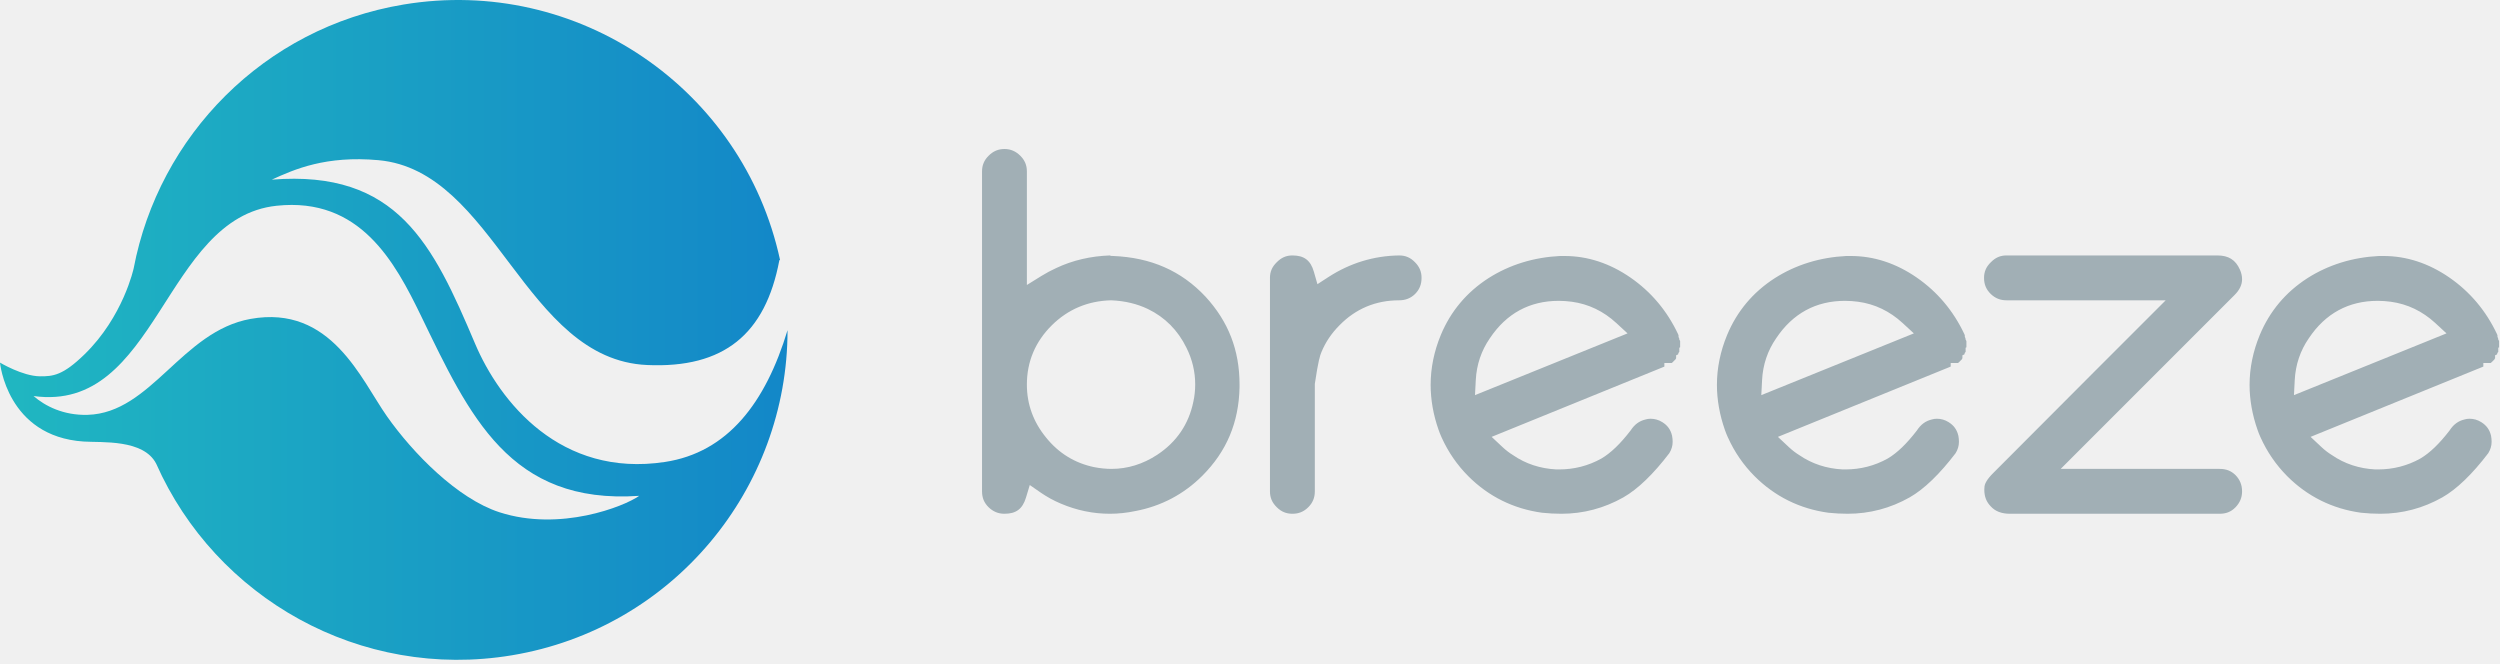
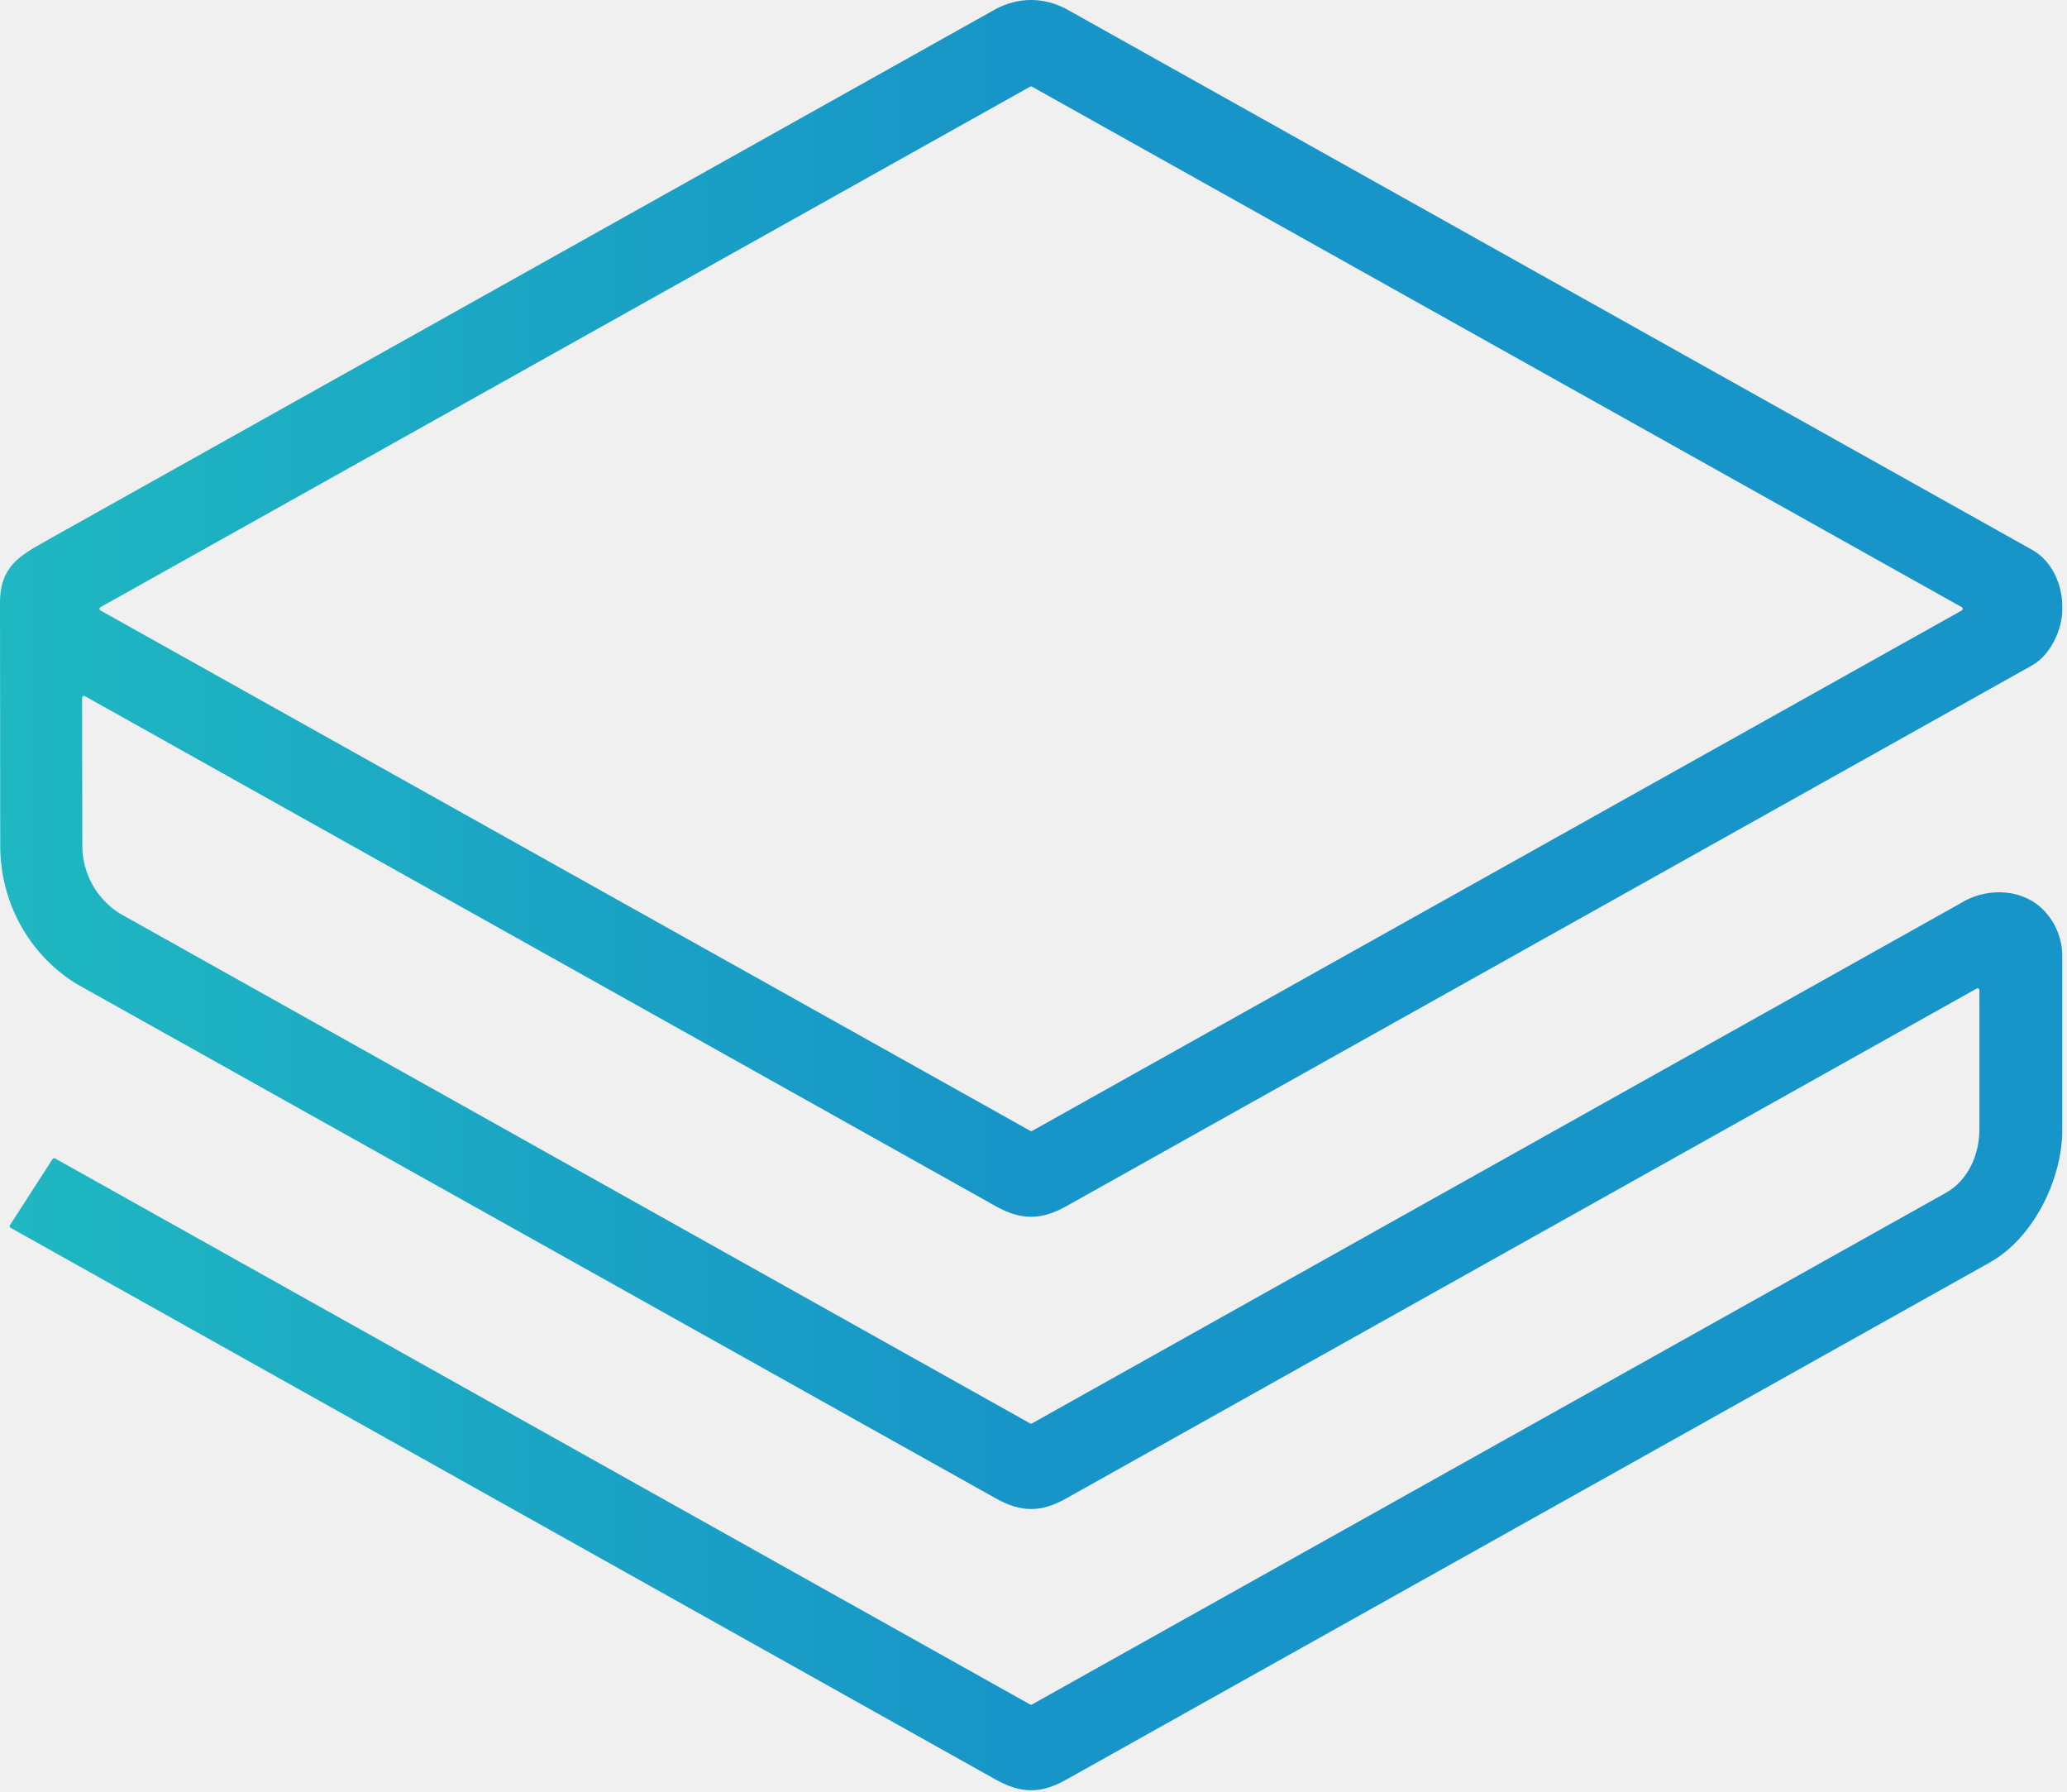
- <svg xmlns="http://www.w3.org/2000/svg" width="113px" height="30px" viewBox="0 0 113 30" version="1.1">
+ <svg xmlns="http://www.w3.org/2000/svg" xmlns:xlink="http://www.w3.org/1999/xlink" width="375px" height="325px" viewBox="0 0 375 325" version="1.1">
  <defs>
-     <linearGradient x1="-1.11022302e-14%" y1="50%" x2="100%" y2="50%" id="linearGradient-1">
-       <stop stop-color="#20B7C1" offset="0%" />
-       <stop stop-color="#1387C8" offset="100%" />
+     <polygon id="path-1" points="374.176 0 374.176 324.743 0 324.743 0 0" />
+     <linearGradient x1="50%" y1="34.283%" x2="0%" y2="34.283%" id="linearGradient-3">
+       <stop stop-color="#1794C8" offset="0%" />
+       <stop stop-color="#1FB8C1" offset="100%" />
    </linearGradient>
  </defs>
  <g id="Page-1" stroke="none" stroke-width="1" fill="none" fill-rule="evenodd">
-     <g id="Breeze-Wallet---V2" transform="translate(-1065, -15)">
-       <g id="wallet" transform="translate(0, -24)">
-         <g id="content">
-           <g id="links">
-             <g id="logo" transform="translate(1065, 39)">
-               <path d="M22.578,23.155 C20.681,22.543 18.663,20.485 17.489,18.815 C16.315,17.144 14.964,13.764 11.328,14.414 C8.211,14.972 6.844,18.665 3.962,18.751 C2.864,18.784 2.026,18.345 1.517,17.901 C7.125,18.679 7.395,9.842 12.502,9.3 C16.276,8.899 17.848,11.838 19.035,14.286 C21.217,18.785 23.031,22.818 28.892,22.412 C28.216,22.892 25.319,24.041 22.578,23.155 M30.053,20.881 C25.334,21.596 22.59,18.17 21.471,15.528 C19.568,11.035 17.961,7.667 12.285,8.12 C13.308,7.651 14.732,7.025 17.106,7.24 C22.387,7.718 23.688,16.251 29.251,16.499 C32.722,16.653 34.594,15.103 35.225,11.772 C35.227,11.758 35.247,11.753 35.257,11.744 C33.584,4.019 26.119,-1.108 18.239,0.205 C11.905,1.26 7.178,6.164 6.043,12.124 C6.043,12.124 5.577,14.31 3.815,16.022 C2.847,16.963 2.403,17.016 1.802,17.009 C1.016,17.001 3.06122449e-05,16.39 3.06122449e-05,16.39 C3.06122449e-05,16.39 0.306,19.729 3.786,19.958 C4.591,20.011 6.491,19.843 7.061,20.962 C9.751,27.032 16.286,30.76 23.138,29.619 C30.433,28.404 35.599,22.084 35.597,14.924 C34.603,18.212 32.889,20.452 30.053,20.881" id="illustration" fill="url(#linearGradient-1)" />
-               <path d="M58.416,23.222 C58.135,23.222 57.911,23.128 57.71,22.926 C57.499,22.721 57.402,22.494 57.402,22.208 L57.402,12.56 C57.402,12.282 57.499,12.059 57.705,11.858 C57.915,11.643 58.138,11.546 58.416,11.546 C58.948,11.546 59.238,11.767 59.387,12.282 L59.548,12.845 L60.039,12.526 C61.018,11.891 62.097,11.561 63.246,11.546 C63.526,11.546 63.753,11.643 63.954,11.85 C64.16,12.055 64.254,12.28 64.254,12.56 C64.254,12.857 64.16,13.09 63.958,13.291 C63.764,13.48 63.527,13.574 63.24,13.574 C62.183,13.574 61.275,13.955 60.542,14.706 C60.185,15.063 59.909,15.473 59.728,15.918 C59.671,16.043 59.581,16.328 59.435,17.321 L59.43,17.352 L59.43,22.208 C59.43,22.497 59.336,22.725 59.135,22.926 C58.933,23.128 58.705,23.222 58.416,23.222 Z M70.575,23.222 C70.286,23.222 69.992,23.206 69.703,23.176 C68.412,22.999 67.286,22.443 66.371,21.528 C65.864,21.021 65.456,20.428 65.157,19.763 L65.088,19.601 L65.023,19.427 C64.786,18.754 64.665,18.068 64.665,17.396 C64.665,16.636 64.82,15.877 65.126,15.138 C65.571,14.069 66.295,13.207 67.276,12.575 C68.225,11.969 69.319,11.63 70.523,11.57 L70.719,11.571 C71.758,11.571 72.758,11.898 73.693,12.543 C74.629,13.189 75.354,14.05 75.849,15.103 C75.855,15.121 75.862,15.139 75.87,15.158 L75.87,15.238 L75.882,15.25 L75.882,15.26 L75.893,15.274 L75.893,15.29 L75.905,15.306 L75.905,15.356 L75.93,15.384 L75.93,15.398 L75.942,15.413 L75.942,15.699 L75.905,15.717 L75.905,15.908 L75.87,15.945 L75.87,15.964 L75.857,15.977 L75.852,16.017 L75.761,16.061 L75.761,16.193 L75.731,16.245 C75.723,16.254 75.623,16.352 75.623,16.352 L75.614,16.366 L75.603,16.375 L75.594,16.379 C75.594,16.379 75.563,16.407 75.561,16.408 L75.23,16.408 L75.23,16.571 L67.422,19.746 L67.914,20.208 C68.063,20.348 68.225,20.472 68.395,20.576 C68.955,20.961 69.618,21.182 70.349,21.218 L70.478,21.218 C71.152,21.218 71.791,21.054 72.376,20.73 C72.807,20.477 73.239,20.062 73.704,19.457 C73.882,19.184 74.092,19.031 74.37,18.962 C74.457,18.937 74.53,18.927 74.602,18.927 C74.794,18.927 74.969,18.977 75.134,19.079 C75.375,19.228 75.516,19.425 75.578,19.699 C75.594,19.784 75.604,19.878 75.604,19.965 C75.604,20.15 75.555,20.32 75.453,20.484 C74.734,21.428 74.028,22.111 73.375,22.482 C72.506,22.973 71.564,23.222 70.575,23.222 Z M83.515,23.222 C83.226,23.222 82.933,23.206 82.644,23.176 C81.352,22.999 80.227,22.443 79.311,21.528 C78.804,21.021 78.396,20.428 78.098,19.763 L78.028,19.601 L77.963,19.427 C77.727,18.753 77.605,18.067 77.605,17.396 C77.605,16.636 77.76,15.877 78.067,15.138 C78.512,14.069 79.235,13.207 80.217,12.575 C81.166,11.969 82.259,11.63 83.464,11.57 L83.66,11.571 C84.698,11.571 85.699,11.898 86.633,12.543 C87.569,13.189 88.294,14.05 88.789,15.103 C88.795,15.121 88.802,15.139 88.81,15.158 L88.81,15.231 L88.822,15.244 L88.822,15.26 L88.834,15.274 L88.834,15.296 L88.846,15.312 L88.846,15.356 L88.87,15.383 L88.87,15.405 L88.882,15.419 L88.882,15.7 L88.846,15.717 L88.846,15.907 L88.81,15.945 L88.81,15.963 L88.798,15.975 L88.793,16.017 L88.701,16.061 L88.701,16.193 L88.696,16.198 L88.671,16.247 C88.663,16.254 88.657,16.263 88.65,16.27 L88.642,16.275 L88.563,16.355 L88.557,16.363 C88.557,16.363 88.504,16.406 88.501,16.408 L88.171,16.408 L88.171,16.57 L80.362,19.746 L80.855,20.208 C81.004,20.349 81.166,20.472 81.335,20.576 C81.895,20.961 82.559,21.182 83.289,21.218 L83.419,21.218 C84.093,21.218 84.732,21.054 85.317,20.73 C85.748,20.477 86.179,20.062 86.644,19.457 C86.822,19.184 87.032,19.031 87.31,18.962 C87.398,18.937 87.471,18.927 87.543,18.927 C87.735,18.927 87.909,18.976 88.074,19.079 C88.315,19.228 88.456,19.425 88.519,19.7 C88.534,19.784 88.544,19.879 88.544,19.965 C88.544,20.15 88.495,20.32 88.393,20.484 C87.675,21.428 86.968,22.112 86.316,22.482 C85.447,22.973 84.504,23.222 83.515,23.222 Z M90.85,23.222 C90.468,23.222 90.183,23.111 89.977,22.883 C89.781,22.68 89.691,22.439 89.691,22.136 C89.691,22.082 89.694,22.031 89.699,21.984 C89.711,21.89 89.779,21.687 90.115,21.36 L94.834,16.629 L97.889,13.574 L90.693,13.574 C90.413,13.574 90.181,13.48 89.982,13.287 C89.775,13.086 89.679,12.855 89.679,12.56 C89.679,12.282 89.775,12.059 89.982,11.858 C90.191,11.643 90.414,11.546 90.693,11.546 L100.219,11.546 C100.733,11.546 101.05,11.746 101.246,12.192 C101.31,12.339 101.342,12.479 101.342,12.62 C101.342,12.873 101.23,13.108 100.998,13.339 L93.144,21.194 L100.328,21.194 C100.625,21.194 100.853,21.284 101.047,21.477 C101.244,21.68 101.342,21.921 101.342,22.208 C101.342,22.487 101.244,22.724 101.043,22.931 C100.849,23.13 100.623,23.222 100.328,23.222 L90.85,23.222 Z M107.591,23.222 C107.302,23.222 107.009,23.206 106.72,23.176 C105.429,22.999 104.303,22.443 103.387,21.528 C102.881,21.021 102.473,20.428 102.174,19.763 L102.104,19.601 L102.04,19.427 C101.803,18.753 101.681,18.067 101.681,17.396 C101.681,16.636 101.837,15.877 102.143,15.138 C102.588,14.069 103.312,13.207 104.293,12.575 C105.242,11.969 106.335,11.63 107.54,11.57 L107.736,11.571 C108.774,11.571 109.775,11.898 110.71,12.543 C111.645,13.189 112.37,14.05 112.865,15.103 C112.872,15.121 112.878,15.139 112.886,15.158 L112.886,15.231 L112.898,15.244 L112.898,15.26 L112.91,15.274 L112.91,15.296 L112.922,15.312 L112.922,15.356 L112.947,15.383 L112.947,15.405 L112.958,15.419 L112.958,15.7 L112.922,15.717 L112.922,15.907 L112.886,15.945 L112.886,15.963 L112.874,15.975 L112.869,16.017 L112.778,16.061 L112.778,16.193 L112.772,16.198 L112.747,16.247 C112.74,16.254 112.733,16.263 112.726,16.27 L112.719,16.275 L112.639,16.355 L112.633,16.363 C112.633,16.363 112.58,16.406 112.577,16.408 L112.247,16.408 L112.247,16.57 L104.438,19.746 L104.931,20.208 C105.081,20.349 105.242,20.472 105.412,20.576 C105.972,20.961 106.635,21.182 107.365,21.218 L107.495,21.218 C108.169,21.218 108.808,21.054 109.393,20.73 C109.824,20.477 110.255,20.062 110.721,19.457 C110.898,19.184 111.109,19.031 111.386,18.962 C111.474,18.937 111.547,18.927 111.619,18.927 C111.811,18.927 111.985,18.976 112.15,19.079 C112.391,19.228 112.533,19.425 112.596,19.7 C112.611,19.784 112.621,19.879 112.621,19.965 C112.621,20.15 112.571,20.32 112.469,20.484 C111.751,21.428 111.044,22.112 110.392,22.482 C109.523,22.973 108.58,23.222 107.591,23.222 Z M50.165,23.222 C49.407,23.222 48.661,23.067 47.947,22.762 C47.629,22.629 47.323,22.461 47.035,22.262 L46.546,21.923 L46.374,22.492 C46.219,23.004 45.928,23.222 45.402,23.222 C45.122,23.222 44.886,23.124 44.679,22.922 C44.481,22.725 44.388,22.497 44.388,22.208 L44.388,7.748 C44.388,7.468 44.482,7.243 44.683,7.042 C44.892,6.832 45.121,6.735 45.402,6.735 C45.679,6.735 45.914,6.835 46.12,7.042 C46.321,7.244 46.415,7.468 46.415,7.748 L46.415,12.881 L47.077,12.47 C47.293,12.336 47.52,12.216 47.751,12.111 C48.487,11.765 49.299,11.576 50.168,11.546 L50.211,11.566 L50.305,11.57 C52.027,11.639 53.397,12.241 54.491,13.411 C55.523,14.534 56.027,15.83 56.027,17.372 L56.027,17.505 C55.996,19.091 55.446,20.402 54.345,21.504 C53.511,22.337 52.499,22.873 51.337,23.096 C50.937,23.18 50.545,23.222 50.165,23.222 Z M50.214,13.574 C49.172,13.601 48.275,13.98 47.545,14.7 C46.796,15.441 46.415,16.344 46.415,17.384 C46.415,18.271 46.708,19.078 47.286,19.781 C47.852,20.483 48.581,20.932 49.449,21.113 C49.721,21.167 49.985,21.194 50.237,21.194 C50.964,21.194 51.66,20.98 52.307,20.556 C53.184,19.978 53.734,19.168 53.942,18.146 C53.996,17.897 54.023,17.635 54.023,17.372 C54.023,16.8 53.89,16.244 53.628,15.719 C53.242,14.929 52.655,14.339 51.885,13.967 C51.398,13.733 50.847,13.601 50.244,13.575 L50.229,13.574 L50.214,13.574 Z M83.394,13.598 C82.08,13.598 81.034,14.166 80.285,15.286 C79.898,15.844 79.681,16.483 79.646,17.181 L79.611,17.86 L86.506,15.069 L86.004,14.606 C85.417,14.064 84.737,13.739 83.982,13.638 C83.785,13.612 83.587,13.598 83.394,13.598 Z M107.471,13.598 C106.157,13.598 105.11,14.166 104.361,15.286 C103.974,15.844 103.758,16.483 103.722,17.181 L103.687,17.86 L110.582,15.069 L110.08,14.606 C109.493,14.064 108.813,13.739 108.058,13.638 C107.862,13.612 107.664,13.598 107.471,13.598 Z M70.454,13.598 C69.14,13.598 68.094,14.166 67.344,15.286 C66.957,15.844 66.741,16.483 66.705,17.181 L66.67,17.86 L73.565,15.069 L73.063,14.606 C72.477,14.064 71.797,13.739 71.041,13.638 C70.845,13.612 70.647,13.598 70.454,13.598 Z" id="Breeze" fill="#A1AFB5" />
-             </g>
-           </g>
-         </g>
-       </g>
+     <g id="logo">
+       <mask id="mask-2" fill="white">
+         <use xlink:href="#path-1" />
+       </mask>
+       <g id="Clip-2" />
+       <path d="M18.211,110.721 L186.905,205.12 C187.017,205.19 187.159,205.19 187.271,205.12 L355.929,110.722 C356.142,110.588 356.142,110.278 355.93,110.143 L187.24,15.729 C187.127,15.657 186.982,15.658 186.87,15.731 L18.207,110.144 C17.997,110.28 18,110.588 18.211,110.721 M180.639,322.795 L1.908,222.703 C1.749,222.6 1.703,222.388 1.805,222.229 L9.535,210.238 C9.637,210.079 9.849,210.033 10.008,210.136 L186.87,309.167 C186.982,309.239 187.127,309.239 187.24,309.167 L352.996,216.383 C357.066,214.1 359.11,209.463 359.11,204.811 L359.11,179.62 C359.11,179.349 358.812,179.185 358.583,179.331 L193.436,271.797 C188.885,274.345 185.286,274.379 180.683,271.804 L13.666,178.345 C5.066,172.885 0.042,163.542 0.042,153.355 L0,109.339 C0,102.968 3.298,100.943 8.123,98.239 L180.425,1.766 C184.653,-0.594 189.495,-0.594 193.745,1.798 L368.68,99.737 C372.284,101.755 374.176,106.018 374.176,110.307 C374.176,114.357 371.884,118.891 368.68,120.685 L193.375,218.836 C188.891,221.342 185.219,221.342 180.728,218.832 L15.414,126.277 C15.186,126.133 14.889,126.297 14.889,126.567 L14.932,153.355 C14.932,158.38 17.464,162.989 21.706,165.682 L186.871,258.182 C186.983,258.254 187.127,258.254 187.239,258.182 L355.586,163.901 C359.948,161.122 366.177,160.991 370.216,164.58 C372.795,166.873 374.176,170.232 374.176,173.682 L374.173,204.696 C374.145,214.286 368.68,224.697 360.982,229.008 L193.394,322.833 C188.833,325.386 185.293,325.386 180.639,322.795" id="Fill-1" fill="url(#linearGradient-3)" mask="url(#mask-2)" />
    </g>
  </g>
</svg>
